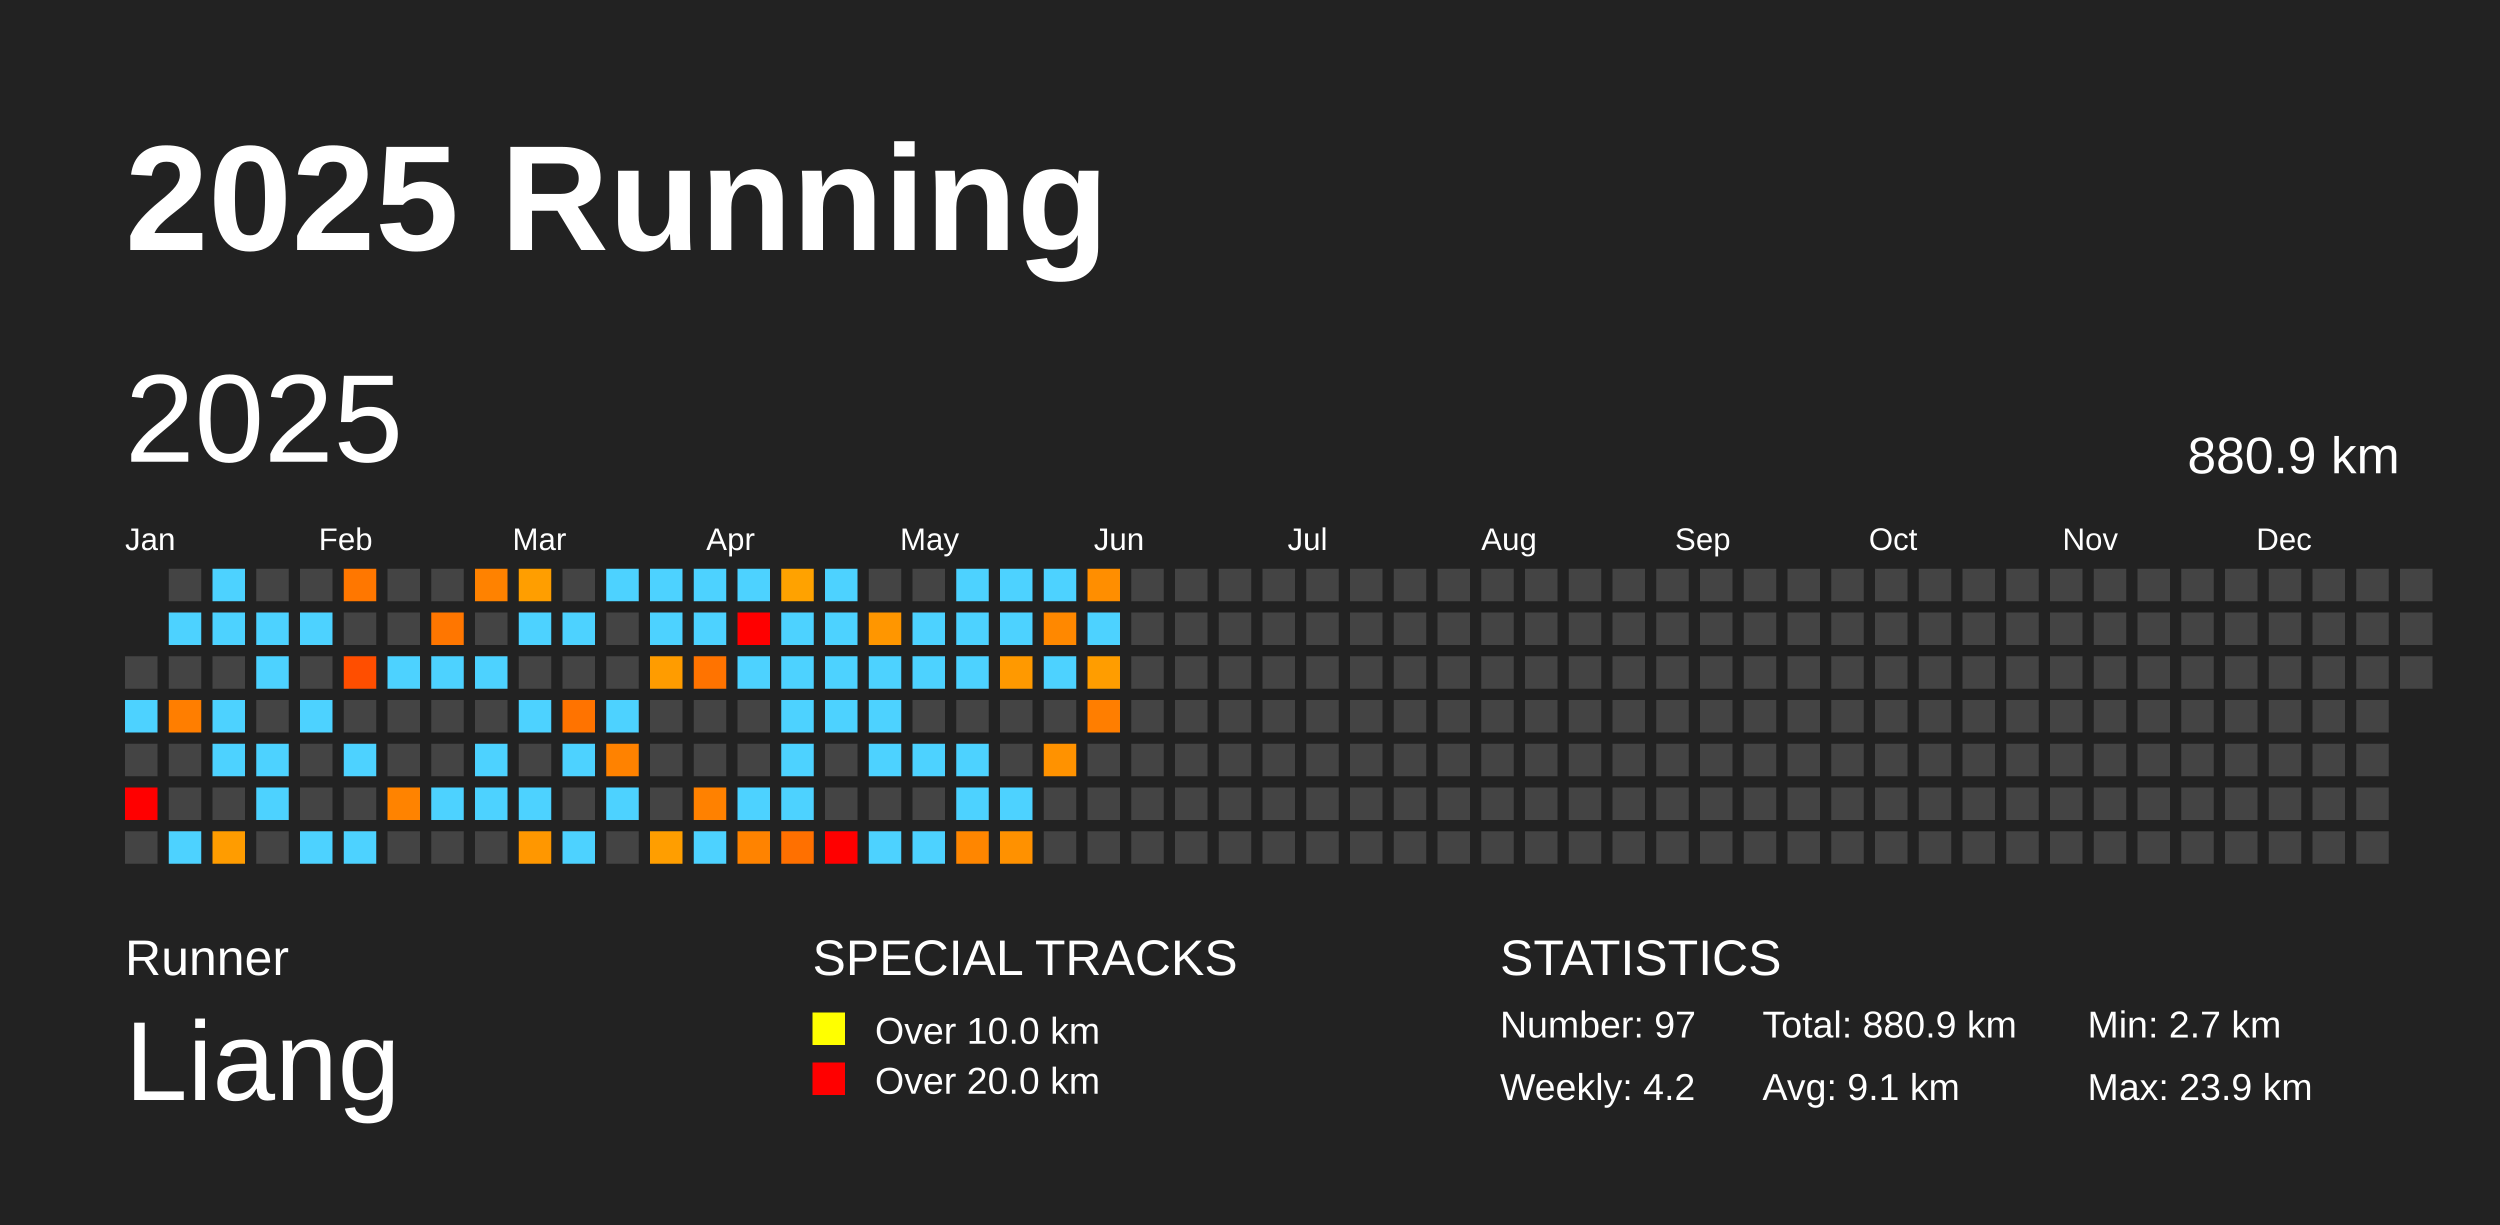
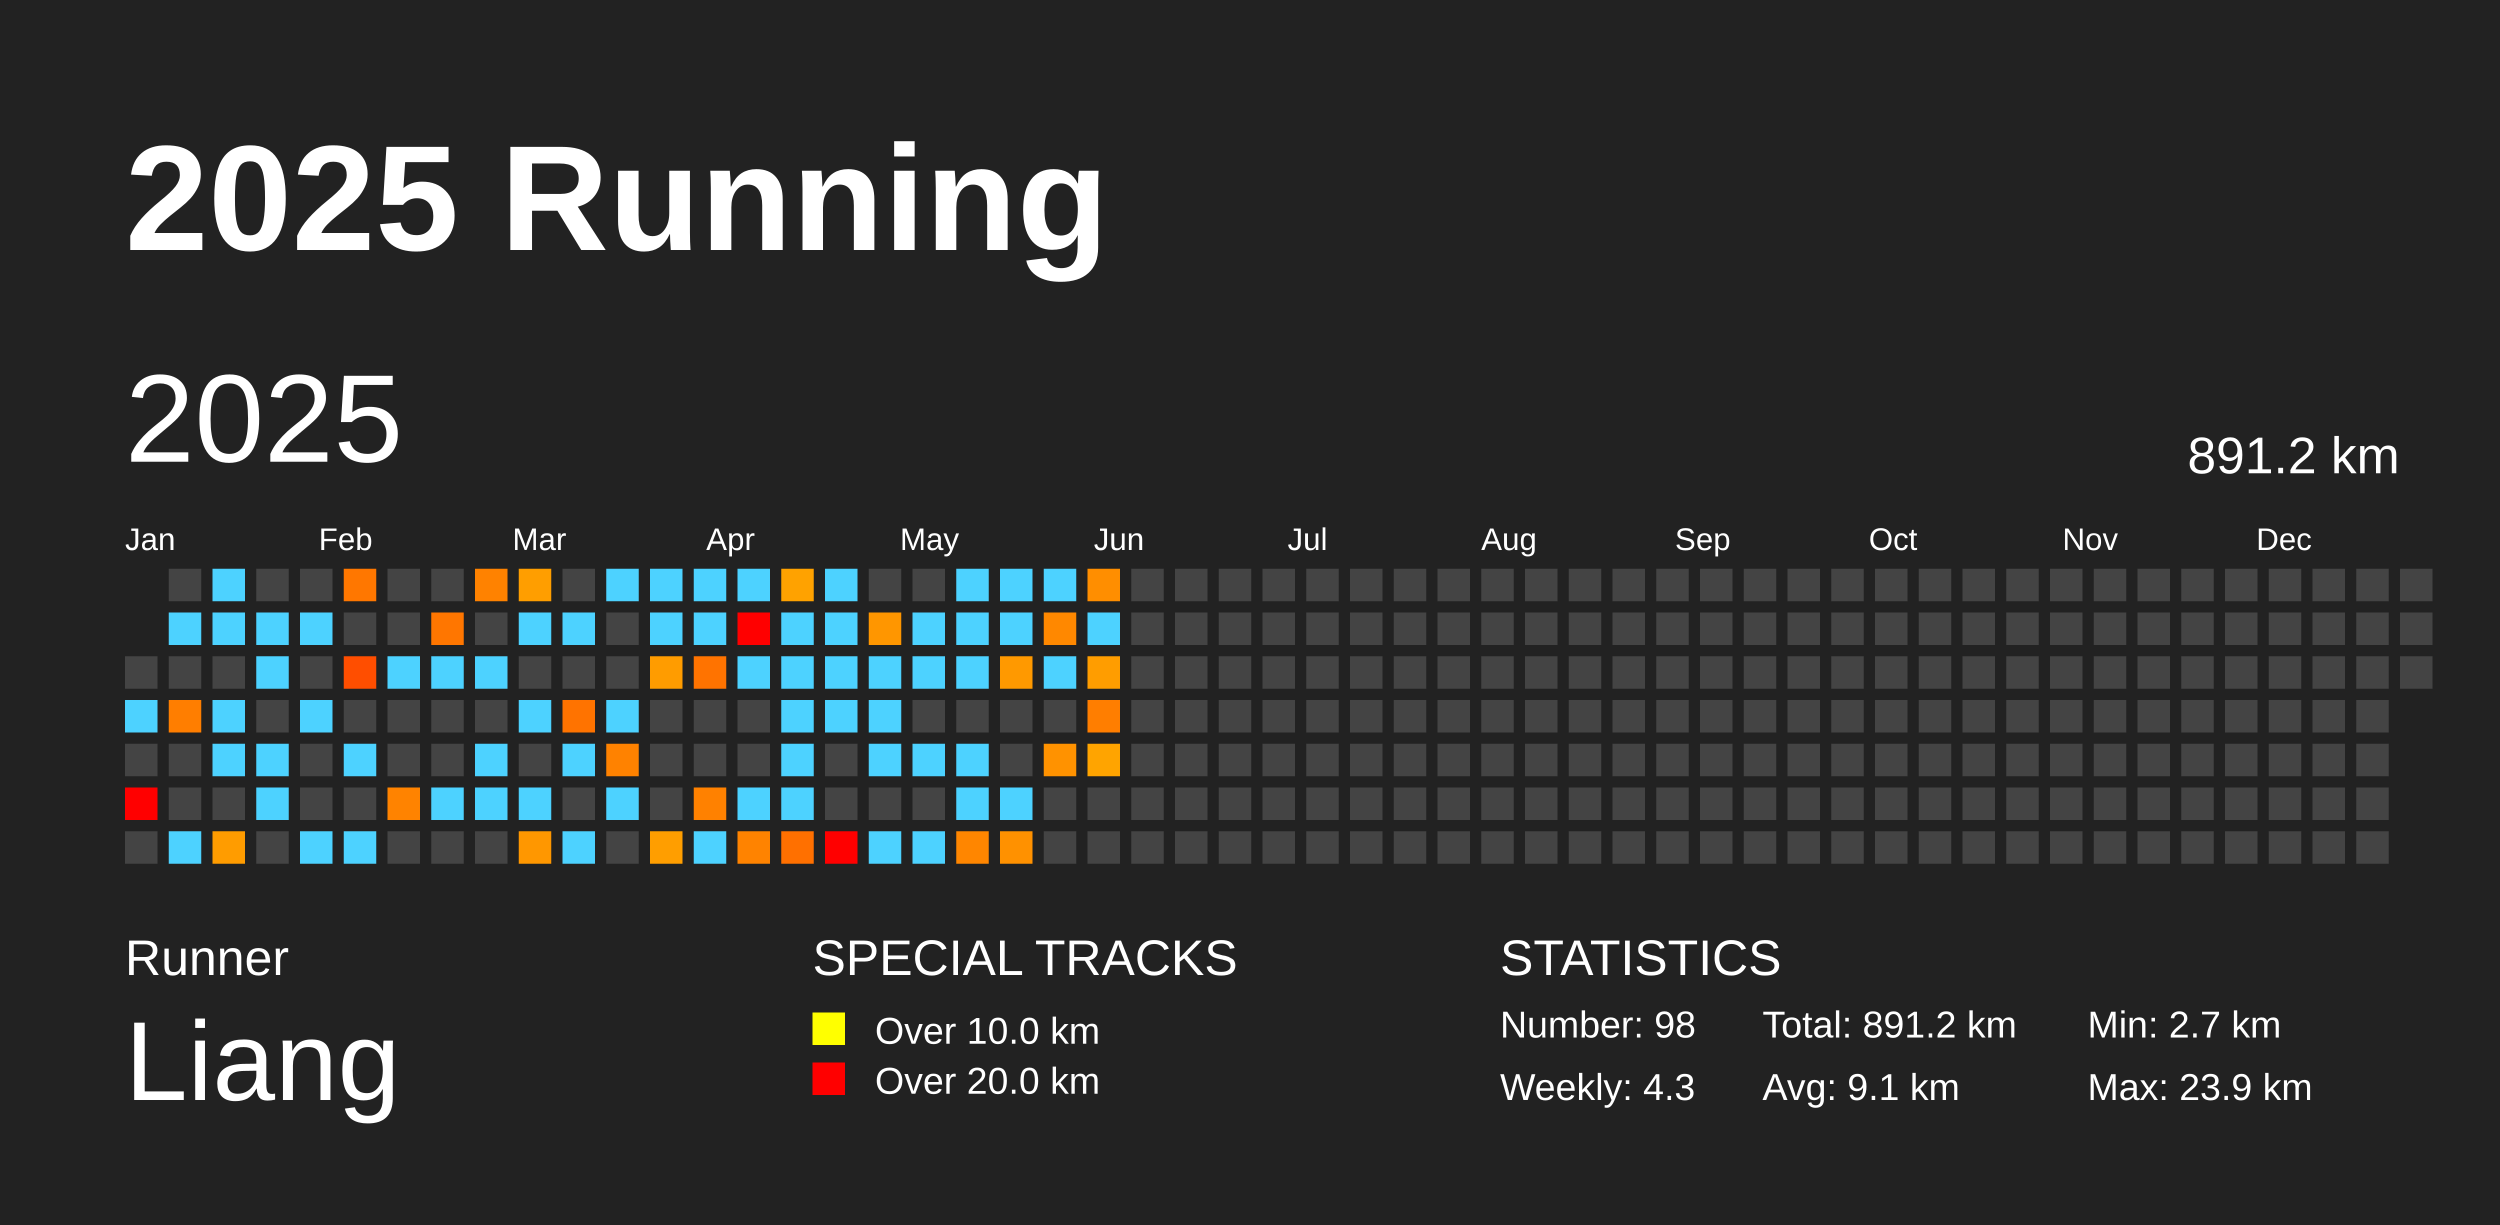
<svg xmlns="http://www.w3.org/2000/svg" baseProfile="full" height="98mm" version="1.1" viewBox="0,0,200,98" width="200mm">
  <defs />
  <rect fill="#222222" height="98" width="200" x="0" y="0" />
  <text fill="#FFFFFF" style="font-size:12px; font-family:Arial; font-weight:bold;" x="10" y="20">2025 Running</text>
  <text fill="#FFFFFF" style="font-size:4px; font-family:Arial" x="10" y="78">Runner</text>
  <text fill="#FFFFFF" style="font-size:9px; font-family:Arial" x="10" y="88">Liang</text>
  <text fill="#FFFFFF" style="font-size:4px; font-family:Arial" x="65" y="78">SPECIAL TRACKS</text>
  <rect fill="yellow" height="2.6" width="2.6" x="65" y="81" />
  <text fill="#FFFFFF" style="font-size:3px; font-family:Arial" x="70" y="83.5">Over 10.0 km</text>
  <rect fill="red" height="2.6" width="2.6" x="65" y="85" />
  <text fill="#FFFFFF" style="font-size:3px; font-family:Arial" x="70" y="87.5">Over 20.0 km</text>
  <text fill="#FFFFFF" style="font-size:4px; font-family:Arial" x="120" y="78">STATISTICS</text>
-   <text fill="#FFFFFF" style="font-size:3px; font-family:Arial" x="120" y="83">Number: 97</text>
-   <text fill="#FFFFFF" style="font-size:3px; font-family:Arial" x="120" y="88">Weekly: 4.2</text>
-   <text fill="#FFFFFF" style="font-size:3px; font-family:Arial" x="141" y="83">Total: 880.9 km</text>
+   <text fill="#FFFFFF" style="font-size:3px; font-family:Arial" x="120" y="83">Number: 98</text>
+   <text fill="#FFFFFF" style="font-size:3px; font-family:Arial" x="120" y="88">Weekly: 4.3</text>
+   <text fill="#FFFFFF" style="font-size:3px; font-family:Arial" x="141" y="83">Total: 891.2 km</text>
  <text fill="#FFFFFF" style="font-size:3px; font-family:Arial" x="141" y="88">Avg: 9.1 km</text>
  <text fill="#FFFFFF" style="font-size:3px; font-family:Arial" x="167" y="83">Min: 2.7 km</text>
  <text fill="#FFFFFF" style="font-size:3px; font-family:Arial" x="167" y="88">Max: 23.9 km</text>
  <text dominant-baseline="hanging" fill="#FFFFFF" style="font-size:10.0px; font-family:Arial;" x="10" y="30">2025</text>
-   <text dominant-baseline="hanging" fill="#FFFFFF" style="font-size:4.125px; font-family:Arial;" x="175" y="35">880.9 km</text>
+   <text dominant-baseline="hanging" fill="#FFFFFF" style="font-size:4.125px; font-family:Arial;" x="175" y="35">891.2 km</text>
  <text fill="#FFFFFF" style="font-size:2.5px; font-family:Arial" x="10.0" y="44">Jan</text>
  <text fill="#FFFFFF" style="font-size:2.5px; font-family:Arial" x="25.5" y="44">Feb</text>
  <text fill="#FFFFFF" style="font-size:2.5px; font-family:Arial" x="41.0" y="44">Mar</text>
  <text fill="#FFFFFF" style="font-size:2.5px; font-family:Arial" x="56.5" y="44">Apr</text>
  <text fill="#FFFFFF" style="font-size:2.5px; font-family:Arial" x="72.0" y="44">May</text>
  <text fill="#FFFFFF" style="font-size:2.5px; font-family:Arial" x="87.5" y="44">Jun</text>
  <text fill="#FFFFFF" style="font-size:2.5px; font-family:Arial" x="103.0" y="44">Jul</text>
  <text fill="#FFFFFF" style="font-size:2.5px; font-family:Arial" x="118.5" y="44">Aug</text>
  <text fill="#FFFFFF" style="font-size:2.5px; font-family:Arial" x="134.0" y="44">Sep</text>
  <text fill="#FFFFFF" style="font-size:2.5px; font-family:Arial" x="149.5" y="44">Oct</text>
  <text fill="#FFFFFF" style="font-size:2.5px; font-family:Arial" x="165.0" y="44">Nov</text>
  <text fill="#FFFFFF" style="font-size:2.5px; font-family:Arial" x="180.5" y="44">Dec</text>
  <rect fill="#444444" height="2.6" width="2.6" x="10.0" y="52.5" />
  <rect fill="#4dd2ff" height="2.6" width="2.6" x="10.0" y="56.0" />
  <rect fill="#444444" height="2.6" width="2.6" x="10.0" y="59.5" />
  <rect fill="red" height="2.6" width="2.6" x="10.0" y="63.0" />
  <rect fill="#444444" height="2.6" width="2.6" x="10.0" y="66.5" />
  <rect fill="#444444" height="2.6" width="2.6" x="13.5" y="45.5" />
  <rect fill="#4dd2ff" height="2.6" width="2.6" x="13.5" y="49.0" />
  <rect fill="#444444" height="2.6" width="2.6" x="13.5" y="52.5" />
  <rect fill="#ff7e00" height="2.6" width="2.6" x="13.5" y="56.0" />
  <rect fill="#444444" height="2.6" width="2.6" x="13.5" y="59.5" />
  <rect fill="#444444" height="2.6" width="2.6" x="13.5" y="63.0" />
  <rect fill="#4dd2ff" height="2.6" width="2.6" x="13.5" y="66.5" />
  <rect fill="#4dd2ff" height="2.6" width="2.6" x="17.0" y="45.5" />
  <rect fill="#4dd2ff" height="2.6" width="2.6" x="17.0" y="49.0" />
  <rect fill="#444444" height="2.6" width="2.6" x="17.0" y="52.5" />
  <rect fill="#4dd2ff" height="2.6" width="2.6" x="17.0" y="56.0" />
  <rect fill="#4dd2ff" height="2.6" width="2.6" x="17.0" y="59.5" />
  <rect fill="#444444" height="2.6" width="2.6" x="17.0" y="63.0" />
  <rect fill="#ff9c00" height="2.6" width="2.6" x="17.0" y="66.5" />
  <rect fill="#444444" height="2.6" width="2.6" x="20.5" y="45.5" />
  <rect fill="#4dd2ff" height="2.6" width="2.6" x="20.5" y="49.0" />
  <rect fill="#4dd2ff" height="2.6" width="2.6" x="20.5" y="52.5" />
  <rect fill="#444444" height="2.6" width="2.6" x="20.5" y="56.0" />
  <rect fill="#4dd2ff" height="2.6" width="2.6" x="20.5" y="59.5" />
  <rect fill="#4dd2ff" height="2.6" width="2.6" x="20.5" y="63.0" />
  <rect fill="#444444" height="2.6" width="2.6" x="20.5" y="66.5" />
  <rect fill="#444444" height="2.6" width="2.6" x="24.0" y="45.5" />
  <rect fill="#4dd2ff" height="2.6" width="2.6" x="24.0" y="49.0" />
  <rect fill="#444444" height="2.6" width="2.6" x="24.0" y="52.5" />
  <rect fill="#4dd2ff" height="2.6" width="2.6" x="24.0" y="56.0" />
  <rect fill="#444444" height="2.6" width="2.6" x="24.0" y="59.5" />
  <rect fill="#444444" height="2.6" width="2.6" x="24.0" y="63.0" />
  <rect fill="#4dd2ff" height="2.6" width="2.6" x="24.0" y="66.5" />
  <rect fill="#ff7700" height="2.6" width="2.6" x="27.5" y="45.5" />
  <rect fill="#444444" height="2.6" width="2.6" x="27.5" y="49.0" />
  <rect fill="#ff4e00" height="2.6" width="2.6" x="27.5" y="52.5" />
  <rect fill="#444444" height="2.6" width="2.6" x="27.5" y="56.0" />
  <rect fill="#4dd2ff" height="2.6" width="2.6" x="27.5" y="59.5" />
  <rect fill="#444444" height="2.6" width="2.6" x="27.5" y="63.0" />
  <rect fill="#4dd2ff" height="2.6" width="2.6" x="27.5" y="66.5" />
  <rect fill="#444444" height="2.6" width="2.6" x="31.0" y="45.5" />
  <rect fill="#444444" height="2.6" width="2.6" x="31.0" y="49.0" />
  <rect fill="#4dd2ff" height="2.6" width="2.6" x="31.0" y="52.5" />
  <rect fill="#444444" height="2.6" width="2.6" x="31.0" y="56.0" />
  <rect fill="#444444" height="2.6" width="2.6" x="31.0" y="59.5" />
  <rect fill="#ff8300" height="2.6" width="2.6" x="31.0" y="63.0" />
  <rect fill="#444444" height="2.6" width="2.6" x="31.0" y="66.5" />
  <rect fill="#444444" height="2.6" width="2.6" x="34.5" y="45.5" />
  <rect fill="#ff7600" height="2.6" width="2.6" x="34.5" y="49.0" />
  <rect fill="#4dd2ff" height="2.6" width="2.6" x="34.5" y="52.5" />
  <rect fill="#444444" height="2.6" width="2.6" x="34.5" y="56.0" />
  <rect fill="#444444" height="2.6" width="2.6" x="34.5" y="59.5" />
  <rect fill="#4dd2ff" height="2.6" width="2.6" x="34.5" y="63.0" />
  <rect fill="#444444" height="2.6" width="2.6" x="34.5" y="66.5" />
  <rect fill="#ff8200" height="2.6" width="2.6" x="38.0" y="45.5" />
  <rect fill="#444444" height="2.6" width="2.6" x="38.0" y="49.0" />
  <rect fill="#4dd2ff" height="2.6" width="2.6" x="38.0" y="52.5" />
  <rect fill="#444444" height="2.6" width="2.6" x="38.0" y="56.0" />
  <rect fill="#4dd2ff" height="2.6" width="2.6" x="38.0" y="59.5" />
  <rect fill="#4dd2ff" height="2.6" width="2.6" x="38.0" y="63.0" />
  <rect fill="#444444" height="2.6" width="2.6" x="38.0" y="66.5" />
  <rect fill="#ff9e00" height="2.6" width="2.6" x="41.5" y="45.5" />
  <rect fill="#4dd2ff" height="2.6" width="2.6" x="41.5" y="49.0" />
  <rect fill="#444444" height="2.6" width="2.6" x="41.5" y="52.5" />
  <rect fill="#4dd2ff" height="2.6" width="2.6" x="41.5" y="56.0" />
  <rect fill="#444444" height="2.6" width="2.6" x="41.5" y="59.5" />
  <rect fill="#4dd2ff" height="2.6" width="2.6" x="41.5" y="63.0" />
  <rect fill="#ff9700" height="2.6" width="2.6" x="41.5" y="66.5" />
  <rect fill="#444444" height="2.6" width="2.6" x="45.0" y="45.5" />
  <rect fill="#4dd2ff" height="2.6" width="2.6" x="45.0" y="49.0" />
  <rect fill="#444444" height="2.6" width="2.6" x="45.0" y="52.5" />
  <rect fill="#ff7300" height="2.6" width="2.6" x="45.0" y="56.0" />
  <rect fill="#4dd2ff" height="2.6" width="2.6" x="45.0" y="59.5" />
  <rect fill="#444444" height="2.6" width="2.6" x="45.0" y="63.0" />
  <rect fill="#4dd2ff" height="2.6" width="2.6" x="45.0" y="66.5" />
  <rect fill="#4dd2ff" height="2.6" width="2.6" x="48.5" y="45.5" />
  <rect fill="#444444" height="2.6" width="2.6" x="48.5" y="49.0" />
  <rect fill="#444444" height="2.6" width="2.6" x="48.5" y="52.5" />
  <rect fill="#4dd2ff" height="2.6" width="2.6" x="48.5" y="56.0" />
  <rect fill="#ff8200" height="2.6" width="2.6" x="48.5" y="59.5" />
  <rect fill="#4dd2ff" height="2.6" width="2.6" x="48.5" y="63.0" />
  <rect fill="#444444" height="2.6" width="2.6" x="48.5" y="66.5" />
  <rect fill="#4dd2ff" height="2.6" width="2.6" x="52.0" y="45.5" />
  <rect fill="#4dd2ff" height="2.6" width="2.6" x="52.0" y="49.0" />
  <rect fill="#ff9c00" height="2.6" width="2.6" x="52.0" y="52.5" />
  <rect fill="#444444" height="2.6" width="2.6" x="52.0" y="56.0" />
  <rect fill="#444444" height="2.6" width="2.6" x="52.0" y="59.5" />
  <rect fill="#444444" height="2.6" width="2.6" x="52.0" y="63.0" />
  <rect fill="#ff9e00" height="2.6" width="2.6" x="52.0" y="66.5" />
  <rect fill="#4dd2ff" height="2.6" width="2.6" x="55.5" y="45.5" />
  <rect fill="#4dd2ff" height="2.6" width="2.6" x="55.5" y="49.0" />
  <rect fill="#ff7300" height="2.6" width="2.6" x="55.5" y="52.5" />
  <rect fill="#444444" height="2.6" width="2.6" x="55.5" y="56.0" />
  <rect fill="#444444" height="2.6" width="2.6" x="55.5" y="59.5" />
  <rect fill="#ff8100" height="2.6" width="2.6" x="55.5" y="63.0" />
  <rect fill="#4dd2ff" height="2.6" width="2.6" x="55.5" y="66.5" />
  <rect fill="#4dd2ff" height="2.6" width="2.6" x="59.0" y="45.5" />
  <rect fill="red" height="2.6" width="2.6" x="59.0" y="49.0" />
  <rect fill="#4dd2ff" height="2.6" width="2.6" x="59.0" y="52.5" />
  <rect fill="#444444" height="2.6" width="2.6" x="59.0" y="56.0" />
  <rect fill="#444444" height="2.6" width="2.6" x="59.0" y="59.5" />
  <rect fill="#4dd2ff" height="2.6" width="2.6" x="59.0" y="63.0" />
  <rect fill="#ff8300" height="2.6" width="2.6" x="59.0" y="66.5" />
  <rect fill="#ffa200" height="2.6" width="2.6" x="62.5" y="45.5" />
  <rect fill="#4dd2ff" height="2.6" width="2.6" x="62.5" y="49.0" />
  <rect fill="#4dd2ff" height="2.6" width="2.6" x="62.5" y="52.5" />
  <rect fill="#4dd2ff" height="2.6" width="2.6" x="62.5" y="56.0" />
  <rect fill="#4dd2ff" height="2.6" width="2.6" x="62.5" y="59.5" />
  <rect fill="#4dd2ff" height="2.6" width="2.6" x="62.5" y="63.0" />
  <rect fill="#ff7000" height="2.6" width="2.6" x="62.5" y="66.5" />
  <rect fill="#4dd2ff" height="2.6" width="2.6" x="66.0" y="45.5" />
  <rect fill="#4dd2ff" height="2.6" width="2.6" x="66.0" y="49.0" />
  <rect fill="#4dd2ff" height="2.6" width="2.6" x="66.0" y="52.5" />
  <rect fill="#4dd2ff" height="2.6" width="2.6" x="66.0" y="56.0" />
  <rect fill="#444444" height="2.6" width="2.6" x="66.0" y="59.5" />
  <rect fill="#444444" height="2.6" width="2.6" x="66.0" y="63.0" />
  <rect fill="red" height="2.6" width="2.6" x="66.0" y="66.5" />
  <rect fill="#444444" height="2.6" width="2.6" x="69.5" y="45.5" />
  <rect fill="#ff9600" height="2.6" width="2.6" x="69.5" y="49.0" />
  <rect fill="#4dd2ff" height="2.6" width="2.6" x="69.5" y="52.5" />
  <rect fill="#4dd2ff" height="2.6" width="2.6" x="69.5" y="56.0" />
  <rect fill="#4dd2ff" height="2.6" width="2.6" x="69.5" y="59.5" />
  <rect fill="#444444" height="2.6" width="2.6" x="69.5" y="63.0" />
  <rect fill="#4dd2ff" height="2.6" width="2.6" x="69.5" y="66.5" />
  <rect fill="#444444" height="2.6" width="2.6" x="73.0" y="45.5" />
  <rect fill="#4dd2ff" height="2.6" width="2.6" x="73.0" y="49.0" />
  <rect fill="#4dd2ff" height="2.6" width="2.6" x="73.0" y="52.5" />
  <rect fill="#444444" height="2.6" width="2.6" x="73.0" y="56.0" />
  <rect fill="#4dd2ff" height="2.6" width="2.6" x="73.0" y="59.5" />
  <rect fill="#444444" height="2.6" width="2.6" x="73.0" y="63.0" />
  <rect fill="#4dd2ff" height="2.6" width="2.6" x="73.0" y="66.5" />
  <rect fill="#4dd2ff" height="2.6" width="2.6" x="76.5" y="45.5" />
  <rect fill="#4dd2ff" height="2.6" width="2.6" x="76.5" y="49.0" />
  <rect fill="#4dd2ff" height="2.6" width="2.6" x="76.5" y="52.5" />
  <rect fill="#444444" height="2.6" width="2.6" x="76.5" y="56.0" />
  <rect fill="#4dd2ff" height="2.6" width="2.6" x="76.5" y="59.5" />
  <rect fill="#4dd2ff" height="2.6" width="2.6" x="76.5" y="63.0" />
  <rect fill="#ff8600" height="2.6" width="2.6" x="76.5" y="66.5" />
  <rect fill="#4dd2ff" height="2.6" width="2.6" x="80.0" y="45.5" />
  <rect fill="#4dd2ff" height="2.6" width="2.6" x="80.0" y="49.0" />
  <rect fill="#ff9900" height="2.6" width="2.6" x="80.0" y="52.5" />
  <rect fill="#444444" height="2.6" width="2.6" x="80.0" y="56.0" />
  <rect fill="#444444" height="2.6" width="2.6" x="80.0" y="59.5" />
  <rect fill="#4dd2ff" height="2.6" width="2.6" x="80.0" y="63.0" />
  <rect fill="#ff9100" height="2.6" width="2.6" x="80.0" y="66.5" />
  <rect fill="#4dd2ff" height="2.6" width="2.6" x="83.5" y="45.5" />
  <rect fill="#ff8800" height="2.6" width="2.6" x="83.5" y="49.0" />
  <rect fill="#4dd2ff" height="2.6" width="2.6" x="83.5" y="52.5" />
  <rect fill="#444444" height="2.6" width="2.6" x="83.5" y="56.0" />
  <rect fill="#ff9200" height="2.6" width="2.6" x="83.5" y="59.5" />
  <rect fill="#444444" height="2.6" width="2.6" x="83.5" y="63.0" />
  <rect fill="#444444" height="2.6" width="2.6" x="83.5" y="66.5" />
  <rect fill="#ff8e00" height="2.6" width="2.6" x="87.0" y="45.5" />
  <rect fill="#4dd2ff" height="2.6" width="2.6" x="87.0" y="49.0" />
  <rect fill="#ff9d00" height="2.6" width="2.6" x="87.0" y="52.5" />
  <rect fill="#ff7e00" height="2.6" width="2.6" x="87.0" y="56.0" />
-   <rect fill="#444444" height="2.6" width="2.6" x="87.0" y="59.5" />
+   <rect fill="#ffa400" height="2.6" width="2.6" x="87.0" y="59.5" />
  <rect fill="#444444" height="2.6" width="2.6" x="87.0" y="63.0" />
  <rect fill="#444444" height="2.6" width="2.6" x="87.0" y="66.5" />
  <rect fill="#444444" height="2.6" width="2.6" x="90.5" y="45.5" />
  <rect fill="#444444" height="2.6" width="2.6" x="90.5" y="49.0" />
  <rect fill="#444444" height="2.6" width="2.6" x="90.5" y="52.5" />
  <rect fill="#444444" height="2.6" width="2.6" x="90.5" y="56.0" />
  <rect fill="#444444" height="2.6" width="2.6" x="90.5" y="59.5" />
  <rect fill="#444444" height="2.6" width="2.6" x="90.5" y="63.0" />
  <rect fill="#444444" height="2.6" width="2.6" x="90.5" y="66.5" />
  <rect fill="#444444" height="2.6" width="2.6" x="94.0" y="45.5" />
  <rect fill="#444444" height="2.6" width="2.6" x="94.0" y="49.0" />
  <rect fill="#444444" height="2.6" width="2.6" x="94.0" y="52.5" />
  <rect fill="#444444" height="2.6" width="2.6" x="94.0" y="56.0" />
  <rect fill="#444444" height="2.6" width="2.6" x="94.0" y="59.5" />
  <rect fill="#444444" height="2.6" width="2.6" x="94.0" y="63.0" />
  <rect fill="#444444" height="2.6" width="2.6" x="94.0" y="66.5" />
  <rect fill="#444444" height="2.6" width="2.6" x="97.5" y="45.5" />
  <rect fill="#444444" height="2.6" width="2.6" x="97.5" y="49.0" />
  <rect fill="#444444" height="2.6" width="2.6" x="97.5" y="52.5" />
  <rect fill="#444444" height="2.6" width="2.6" x="97.5" y="56.0" />
  <rect fill="#444444" height="2.6" width="2.6" x="97.5" y="59.5" />
  <rect fill="#444444" height="2.6" width="2.6" x="97.5" y="63.0" />
  <rect fill="#444444" height="2.6" width="2.6" x="97.5" y="66.5" />
  <rect fill="#444444" height="2.6" width="2.6" x="101.0" y="45.5" />
  <rect fill="#444444" height="2.6" width="2.6" x="101.0" y="49.0" />
  <rect fill="#444444" height="2.6" width="2.6" x="101.0" y="52.5" />
  <rect fill="#444444" height="2.6" width="2.6" x="101.0" y="56.0" />
  <rect fill="#444444" height="2.6" width="2.6" x="101.0" y="59.5" />
  <rect fill="#444444" height="2.6" width="2.6" x="101.0" y="63.0" />
  <rect fill="#444444" height="2.6" width="2.6" x="101.0" y="66.5" />
  <rect fill="#444444" height="2.6" width="2.6" x="104.5" y="45.5" />
  <rect fill="#444444" height="2.6" width="2.6" x="104.5" y="49.0" />
  <rect fill="#444444" height="2.6" width="2.6" x="104.5" y="52.5" />
  <rect fill="#444444" height="2.6" width="2.6" x="104.5" y="56.0" />
  <rect fill="#444444" height="2.6" width="2.6" x="104.5" y="59.5" />
  <rect fill="#444444" height="2.6" width="2.6" x="104.5" y="63.0" />
  <rect fill="#444444" height="2.6" width="2.6" x="104.5" y="66.5" />
  <rect fill="#444444" height="2.6" width="2.6" x="108.0" y="45.5" />
  <rect fill="#444444" height="2.6" width="2.6" x="108.0" y="49.0" />
  <rect fill="#444444" height="2.6" width="2.6" x="108.0" y="52.5" />
  <rect fill="#444444" height="2.6" width="2.6" x="108.0" y="56.0" />
  <rect fill="#444444" height="2.6" width="2.6" x="108.0" y="59.5" />
  <rect fill="#444444" height="2.6" width="2.6" x="108.0" y="63.0" />
  <rect fill="#444444" height="2.6" width="2.6" x="108.0" y="66.5" />
  <rect fill="#444444" height="2.6" width="2.6" x="111.5" y="45.5" />
  <rect fill="#444444" height="2.6" width="2.6" x="111.5" y="49.0" />
  <rect fill="#444444" height="2.6" width="2.6" x="111.5" y="52.5" />
  <rect fill="#444444" height="2.6" width="2.6" x="111.5" y="56.0" />
  <rect fill="#444444" height="2.6" width="2.6" x="111.5" y="59.5" />
  <rect fill="#444444" height="2.6" width="2.6" x="111.5" y="63.0" />
  <rect fill="#444444" height="2.6" width="2.6" x="111.5" y="66.5" />
  <rect fill="#444444" height="2.6" width="2.6" x="115.0" y="45.5" />
  <rect fill="#444444" height="2.6" width="2.6" x="115.0" y="49.0" />
  <rect fill="#444444" height="2.6" width="2.6" x="115.0" y="52.5" />
  <rect fill="#444444" height="2.6" width="2.6" x="115.0" y="56.0" />
  <rect fill="#444444" height="2.6" width="2.6" x="115.0" y="59.5" />
  <rect fill="#444444" height="2.6" width="2.6" x="115.0" y="63.0" />
  <rect fill="#444444" height="2.6" width="2.6" x="115.0" y="66.5" />
  <rect fill="#444444" height="2.6" width="2.6" x="118.5" y="45.5" />
  <rect fill="#444444" height="2.6" width="2.6" x="118.5" y="49.0" />
  <rect fill="#444444" height="2.6" width="2.6" x="118.5" y="52.5" />
  <rect fill="#444444" height="2.6" width="2.6" x="118.5" y="56.0" />
  <rect fill="#444444" height="2.6" width="2.6" x="118.5" y="59.5" />
  <rect fill="#444444" height="2.6" width="2.6" x="118.5" y="63.0" />
  <rect fill="#444444" height="2.6" width="2.6" x="118.5" y="66.5" />
  <rect fill="#444444" height="2.6" width="2.6" x="122.0" y="45.5" />
  <rect fill="#444444" height="2.6" width="2.6" x="122.0" y="49.0" />
  <rect fill="#444444" height="2.6" width="2.6" x="122.0" y="52.5" />
  <rect fill="#444444" height="2.6" width="2.6" x="122.0" y="56.0" />
  <rect fill="#444444" height="2.6" width="2.6" x="122.0" y="59.5" />
  <rect fill="#444444" height="2.6" width="2.6" x="122.0" y="63.0" />
  <rect fill="#444444" height="2.6" width="2.6" x="122.0" y="66.5" />
  <rect fill="#444444" height="2.6" width="2.6" x="125.5" y="45.5" />
  <rect fill="#444444" height="2.6" width="2.6" x="125.5" y="49.0" />
  <rect fill="#444444" height="2.6" width="2.6" x="125.5" y="52.5" />
  <rect fill="#444444" height="2.6" width="2.6" x="125.5" y="56.0" />
  <rect fill="#444444" height="2.6" width="2.6" x="125.5" y="59.5" />
  <rect fill="#444444" height="2.6" width="2.6" x="125.5" y="63.0" />
  <rect fill="#444444" height="2.6" width="2.6" x="125.5" y="66.5" />
  <rect fill="#444444" height="2.6" width="2.6" x="129.0" y="45.5" />
  <rect fill="#444444" height="2.6" width="2.6" x="129.0" y="49.0" />
  <rect fill="#444444" height="2.6" width="2.6" x="129.0" y="52.5" />
  <rect fill="#444444" height="2.6" width="2.6" x="129.0" y="56.0" />
  <rect fill="#444444" height="2.6" width="2.6" x="129.0" y="59.5" />
  <rect fill="#444444" height="2.6" width="2.6" x="129.0" y="63.0" />
  <rect fill="#444444" height="2.6" width="2.6" x="129.0" y="66.5" />
  <rect fill="#444444" height="2.6" width="2.6" x="132.5" y="45.5" />
  <rect fill="#444444" height="2.6" width="2.6" x="132.5" y="49.0" />
  <rect fill="#444444" height="2.6" width="2.6" x="132.5" y="52.5" />
  <rect fill="#444444" height="2.6" width="2.6" x="132.5" y="56.0" />
  <rect fill="#444444" height="2.6" width="2.6" x="132.5" y="59.5" />
  <rect fill="#444444" height="2.6" width="2.6" x="132.5" y="63.0" />
  <rect fill="#444444" height="2.6" width="2.6" x="132.5" y="66.5" />
  <rect fill="#444444" height="2.6" width="2.6" x="136.0" y="45.5" />
  <rect fill="#444444" height="2.6" width="2.6" x="136.0" y="49.0" />
  <rect fill="#444444" height="2.6" width="2.6" x="136.0" y="52.5" />
  <rect fill="#444444" height="2.6" width="2.6" x="136.0" y="56.0" />
  <rect fill="#444444" height="2.6" width="2.6" x="136.0" y="59.5" />
  <rect fill="#444444" height="2.6" width="2.6" x="136.0" y="63.0" />
  <rect fill="#444444" height="2.6" width="2.6" x="136.0" y="66.5" />
  <rect fill="#444444" height="2.6" width="2.6" x="139.5" y="45.5" />
  <rect fill="#444444" height="2.6" width="2.6" x="139.5" y="49.0" />
  <rect fill="#444444" height="2.6" width="2.6" x="139.5" y="52.5" />
  <rect fill="#444444" height="2.6" width="2.6" x="139.5" y="56.0" />
  <rect fill="#444444" height="2.6" width="2.6" x="139.5" y="59.5" />
  <rect fill="#444444" height="2.6" width="2.6" x="139.5" y="63.0" />
  <rect fill="#444444" height="2.6" width="2.6" x="139.5" y="66.5" />
  <rect fill="#444444" height="2.6" width="2.6" x="143.0" y="45.5" />
  <rect fill="#444444" height="2.6" width="2.6" x="143.0" y="49.0" />
  <rect fill="#444444" height="2.6" width="2.6" x="143.0" y="52.5" />
  <rect fill="#444444" height="2.6" width="2.6" x="143.0" y="56.0" />
  <rect fill="#444444" height="2.6" width="2.6" x="143.0" y="59.5" />
  <rect fill="#444444" height="2.6" width="2.6" x="143.0" y="63.0" />
  <rect fill="#444444" height="2.6" width="2.6" x="143.0" y="66.5" />
  <rect fill="#444444" height="2.6" width="2.6" x="146.5" y="45.5" />
  <rect fill="#444444" height="2.6" width="2.6" x="146.5" y="49.0" />
  <rect fill="#444444" height="2.6" width="2.6" x="146.5" y="52.5" />
  <rect fill="#444444" height="2.6" width="2.6" x="146.5" y="56.0" />
  <rect fill="#444444" height="2.6" width="2.6" x="146.5" y="59.5" />
  <rect fill="#444444" height="2.6" width="2.6" x="146.5" y="63.0" />
  <rect fill="#444444" height="2.6" width="2.6" x="146.5" y="66.5" />
  <rect fill="#444444" height="2.6" width="2.6" x="150.0" y="45.5" />
  <rect fill="#444444" height="2.6" width="2.6" x="150.0" y="49.0" />
  <rect fill="#444444" height="2.6" width="2.6" x="150.0" y="52.5" />
  <rect fill="#444444" height="2.6" width="2.6" x="150.0" y="56.0" />
  <rect fill="#444444" height="2.6" width="2.6" x="150.0" y="59.5" />
  <rect fill="#444444" height="2.6" width="2.6" x="150.0" y="63.0" />
  <rect fill="#444444" height="2.6" width="2.6" x="150.0" y="66.5" />
  <rect fill="#444444" height="2.6" width="2.6" x="153.5" y="45.5" />
  <rect fill="#444444" height="2.6" width="2.6" x="153.5" y="49.0" />
  <rect fill="#444444" height="2.6" width="2.6" x="153.5" y="52.5" />
  <rect fill="#444444" height="2.6" width="2.6" x="153.5" y="56.0" />
  <rect fill="#444444" height="2.6" width="2.6" x="153.5" y="59.5" />
  <rect fill="#444444" height="2.6" width="2.6" x="153.5" y="63.0" />
  <rect fill="#444444" height="2.6" width="2.6" x="153.5" y="66.5" />
  <rect fill="#444444" height="2.6" width="2.6" x="157.0" y="45.5" />
  <rect fill="#444444" height="2.6" width="2.6" x="157.0" y="49.0" />
  <rect fill="#444444" height="2.6" width="2.6" x="157.0" y="52.5" />
  <rect fill="#444444" height="2.6" width="2.6" x="157.0" y="56.0" />
  <rect fill="#444444" height="2.6" width="2.6" x="157.0" y="59.5" />
  <rect fill="#444444" height="2.6" width="2.6" x="157.0" y="63.0" />
  <rect fill="#444444" height="2.6" width="2.6" x="157.0" y="66.5" />
  <rect fill="#444444" height="2.6" width="2.6" x="160.5" y="45.5" />
  <rect fill="#444444" height="2.6" width="2.6" x="160.5" y="49.0" />
  <rect fill="#444444" height="2.6" width="2.6" x="160.5" y="52.5" />
  <rect fill="#444444" height="2.6" width="2.6" x="160.5" y="56.0" />
  <rect fill="#444444" height="2.6" width="2.6" x="160.5" y="59.5" />
  <rect fill="#444444" height="2.6" width="2.6" x="160.5" y="63.0" />
  <rect fill="#444444" height="2.6" width="2.6" x="160.5" y="66.5" />
  <rect fill="#444444" height="2.6" width="2.6" x="164.0" y="45.5" />
  <rect fill="#444444" height="2.6" width="2.6" x="164.0" y="49.0" />
  <rect fill="#444444" height="2.6" width="2.6" x="164.0" y="52.5" />
  <rect fill="#444444" height="2.6" width="2.6" x="164.0" y="56.0" />
  <rect fill="#444444" height="2.6" width="2.6" x="164.0" y="59.5" />
  <rect fill="#444444" height="2.6" width="2.6" x="164.0" y="63.0" />
  <rect fill="#444444" height="2.6" width="2.6" x="164.0" y="66.5" />
  <rect fill="#444444" height="2.6" width="2.6" x="167.5" y="45.5" />
  <rect fill="#444444" height="2.6" width="2.6" x="167.5" y="49.0" />
  <rect fill="#444444" height="2.6" width="2.6" x="167.5" y="52.5" />
  <rect fill="#444444" height="2.6" width="2.6" x="167.5" y="56.0" />
  <rect fill="#444444" height="2.6" width="2.6" x="167.5" y="59.5" />
  <rect fill="#444444" height="2.6" width="2.6" x="167.5" y="63.0" />
  <rect fill="#444444" height="2.6" width="2.6" x="167.5" y="66.5" />
  <rect fill="#444444" height="2.6" width="2.6" x="171.0" y="45.5" />
  <rect fill="#444444" height="2.6" width="2.6" x="171.0" y="49.0" />
  <rect fill="#444444" height="2.6" width="2.6" x="171.0" y="52.5" />
  <rect fill="#444444" height="2.6" width="2.6" x="171.0" y="56.0" />
  <rect fill="#444444" height="2.6" width="2.6" x="171.0" y="59.5" />
  <rect fill="#444444" height="2.6" width="2.6" x="171.0" y="63.0" />
  <rect fill="#444444" height="2.6" width="2.6" x="171.0" y="66.5" />
  <rect fill="#444444" height="2.6" width="2.6" x="174.5" y="45.5" />
  <rect fill="#444444" height="2.6" width="2.6" x="174.5" y="49.0" />
  <rect fill="#444444" height="2.6" width="2.6" x="174.5" y="52.5" />
  <rect fill="#444444" height="2.6" width="2.6" x="174.5" y="56.0" />
  <rect fill="#444444" height="2.6" width="2.6" x="174.5" y="59.5" />
  <rect fill="#444444" height="2.6" width="2.6" x="174.5" y="63.0" />
  <rect fill="#444444" height="2.6" width="2.6" x="174.5" y="66.5" />
  <rect fill="#444444" height="2.6" width="2.6" x="178.0" y="45.5" />
  <rect fill="#444444" height="2.6" width="2.6" x="178.0" y="49.0" />
  <rect fill="#444444" height="2.6" width="2.6" x="178.0" y="52.5" />
  <rect fill="#444444" height="2.6" width="2.6" x="178.0" y="56.0" />
  <rect fill="#444444" height="2.6" width="2.6" x="178.0" y="59.5" />
  <rect fill="#444444" height="2.6" width="2.6" x="178.0" y="63.0" />
  <rect fill="#444444" height="2.6" width="2.6" x="178.0" y="66.5" />
  <rect fill="#444444" height="2.6" width="2.6" x="181.5" y="45.5" />
  <rect fill="#444444" height="2.6" width="2.6" x="181.5" y="49.0" />
  <rect fill="#444444" height="2.6" width="2.6" x="181.5" y="52.5" />
  <rect fill="#444444" height="2.6" width="2.6" x="181.5" y="56.0" />
  <rect fill="#444444" height="2.6" width="2.6" x="181.5" y="59.5" />
  <rect fill="#444444" height="2.6" width="2.6" x="181.5" y="63.0" />
  <rect fill="#444444" height="2.6" width="2.6" x="181.5" y="66.5" />
  <rect fill="#444444" height="2.6" width="2.6" x="185.0" y="45.5" />
  <rect fill="#444444" height="2.6" width="2.6" x="185.0" y="49.0" />
  <rect fill="#444444" height="2.6" width="2.6" x="185.0" y="52.5" />
  <rect fill="#444444" height="2.6" width="2.6" x="185.0" y="56.0" />
  <rect fill="#444444" height="2.6" width="2.6" x="185.0" y="59.5" />
  <rect fill="#444444" height="2.6" width="2.6" x="185.0" y="63.0" />
  <rect fill="#444444" height="2.6" width="2.6" x="185.0" y="66.5" />
  <rect fill="#444444" height="2.6" width="2.6" x="188.5" y="45.5" />
  <rect fill="#444444" height="2.6" width="2.6" x="188.5" y="49.0" />
  <rect fill="#444444" height="2.6" width="2.6" x="188.5" y="52.5" />
  <rect fill="#444444" height="2.6" width="2.6" x="188.5" y="56.0" />
  <rect fill="#444444" height="2.6" width="2.6" x="188.5" y="59.5" />
  <rect fill="#444444" height="2.6" width="2.6" x="188.5" y="63.0" />
  <rect fill="#444444" height="2.6" width="2.6" x="188.5" y="66.5" />
  <rect fill="#444444" height="2.6" width="2.6" x="192.0" y="45.5" />
  <rect fill="#444444" height="2.6" width="2.6" x="192.0" y="49.0" />
  <rect fill="#444444" height="2.6" width="2.6" x="192.0" y="52.5" />
</svg>
